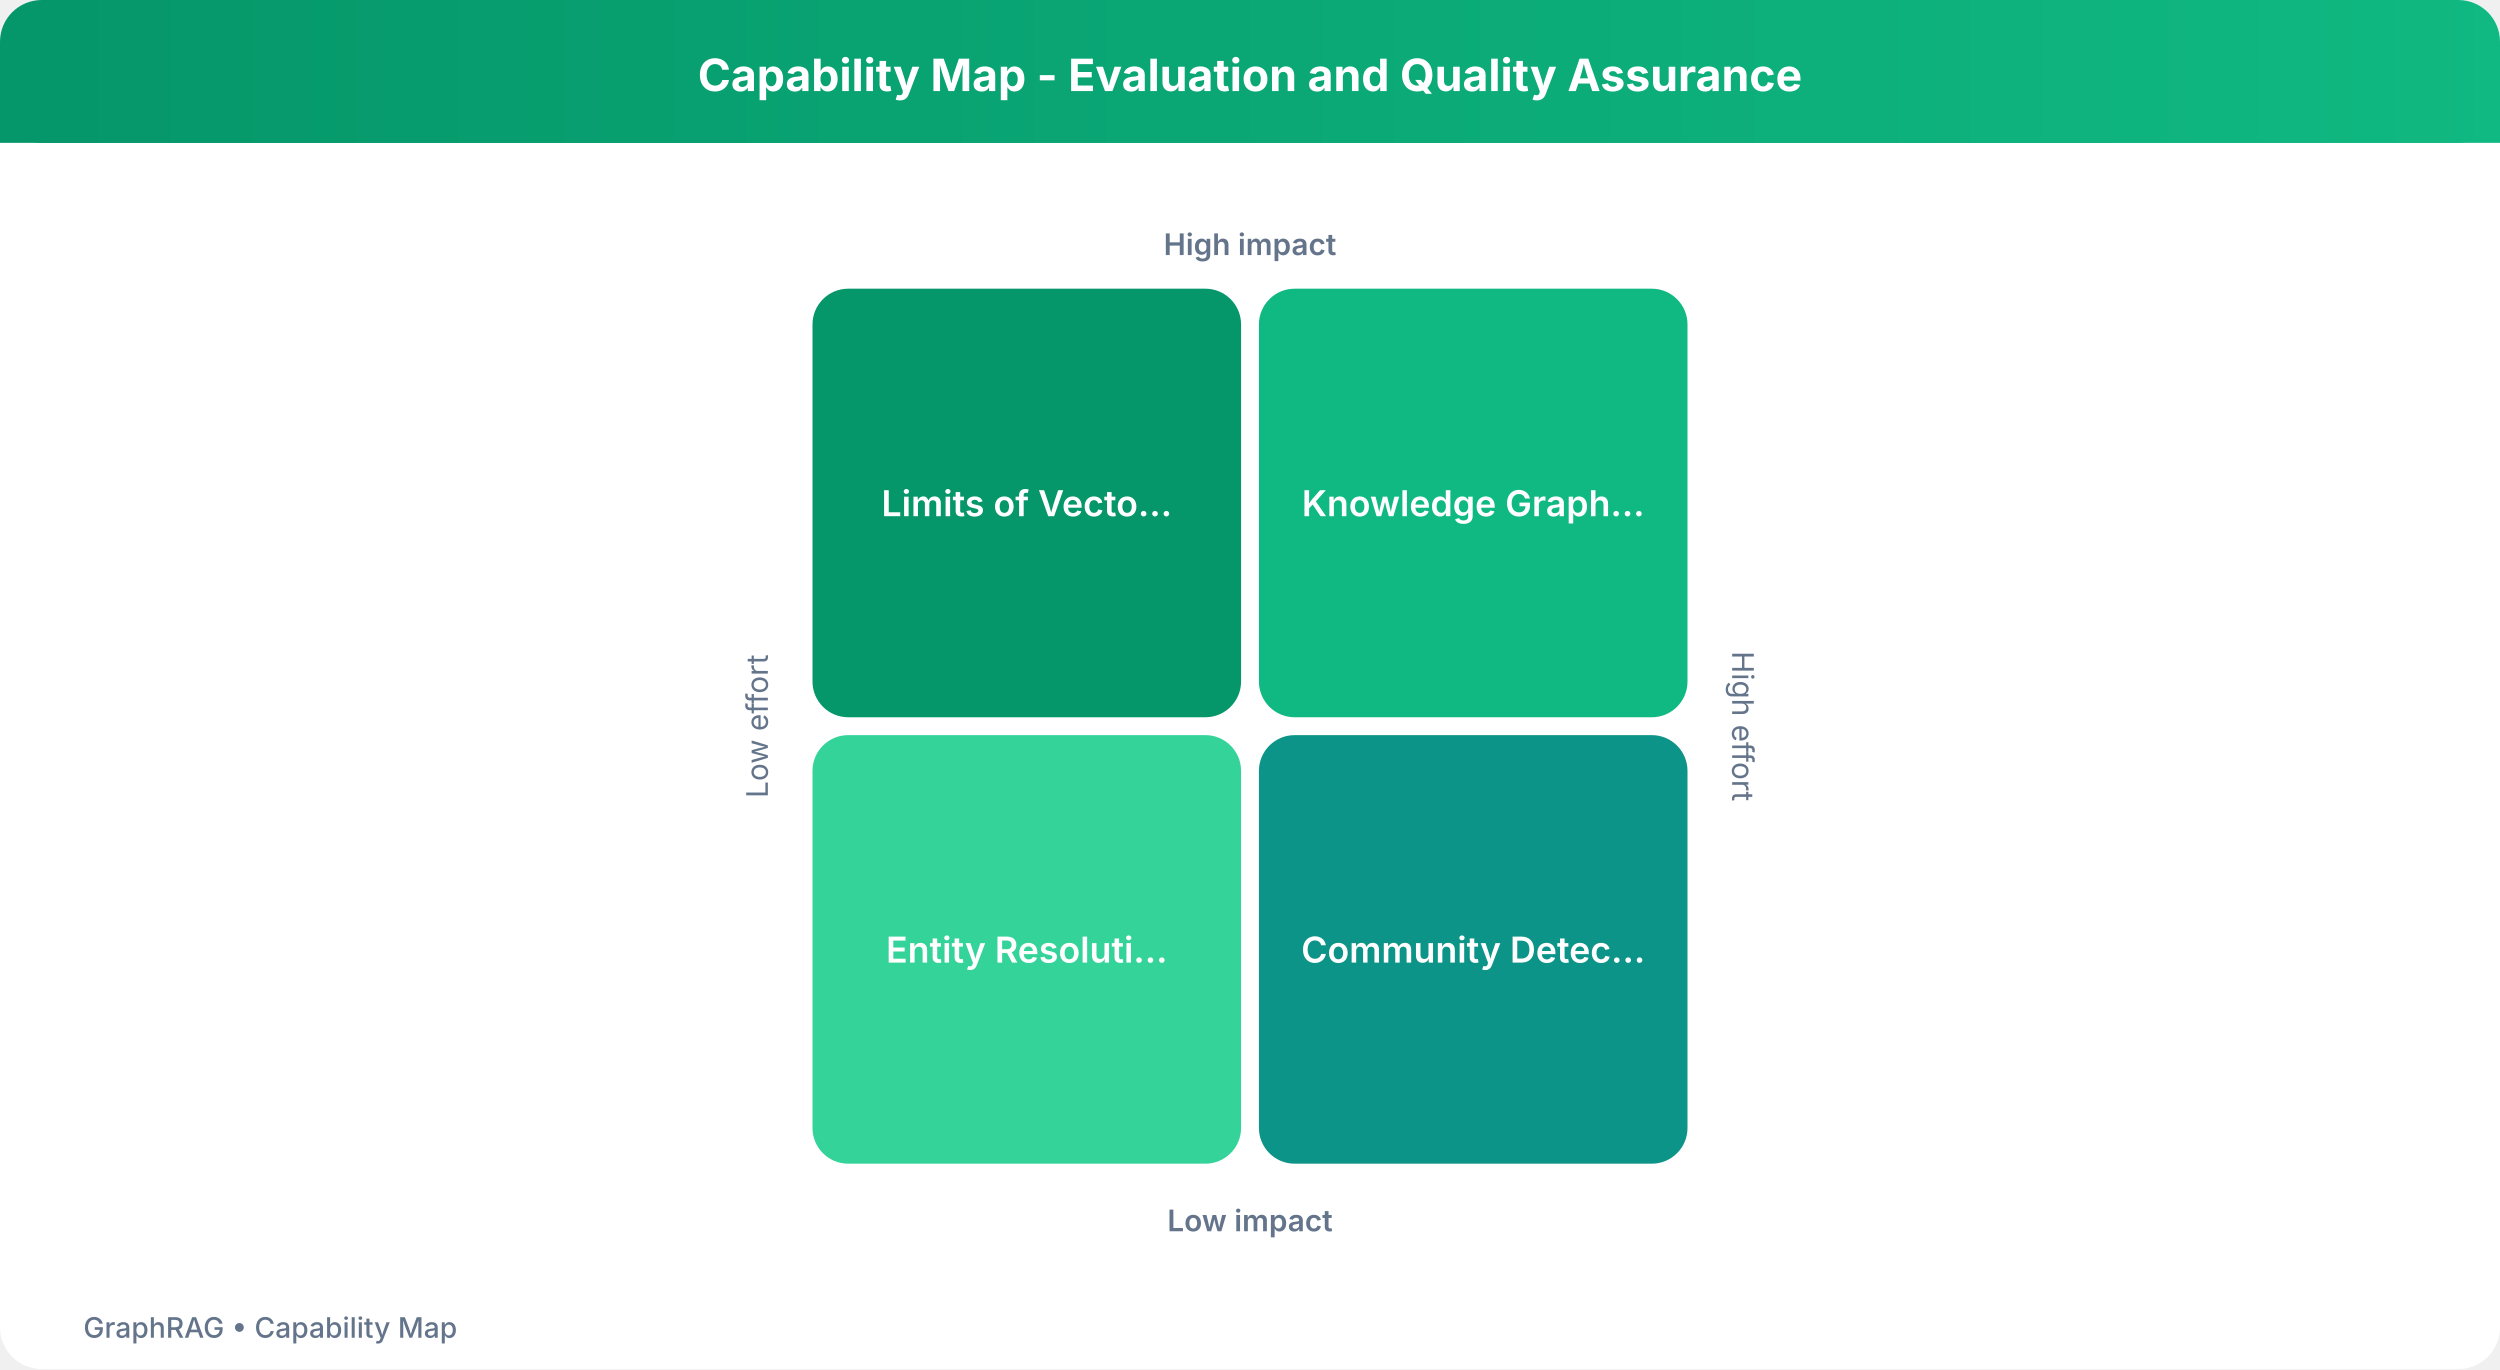
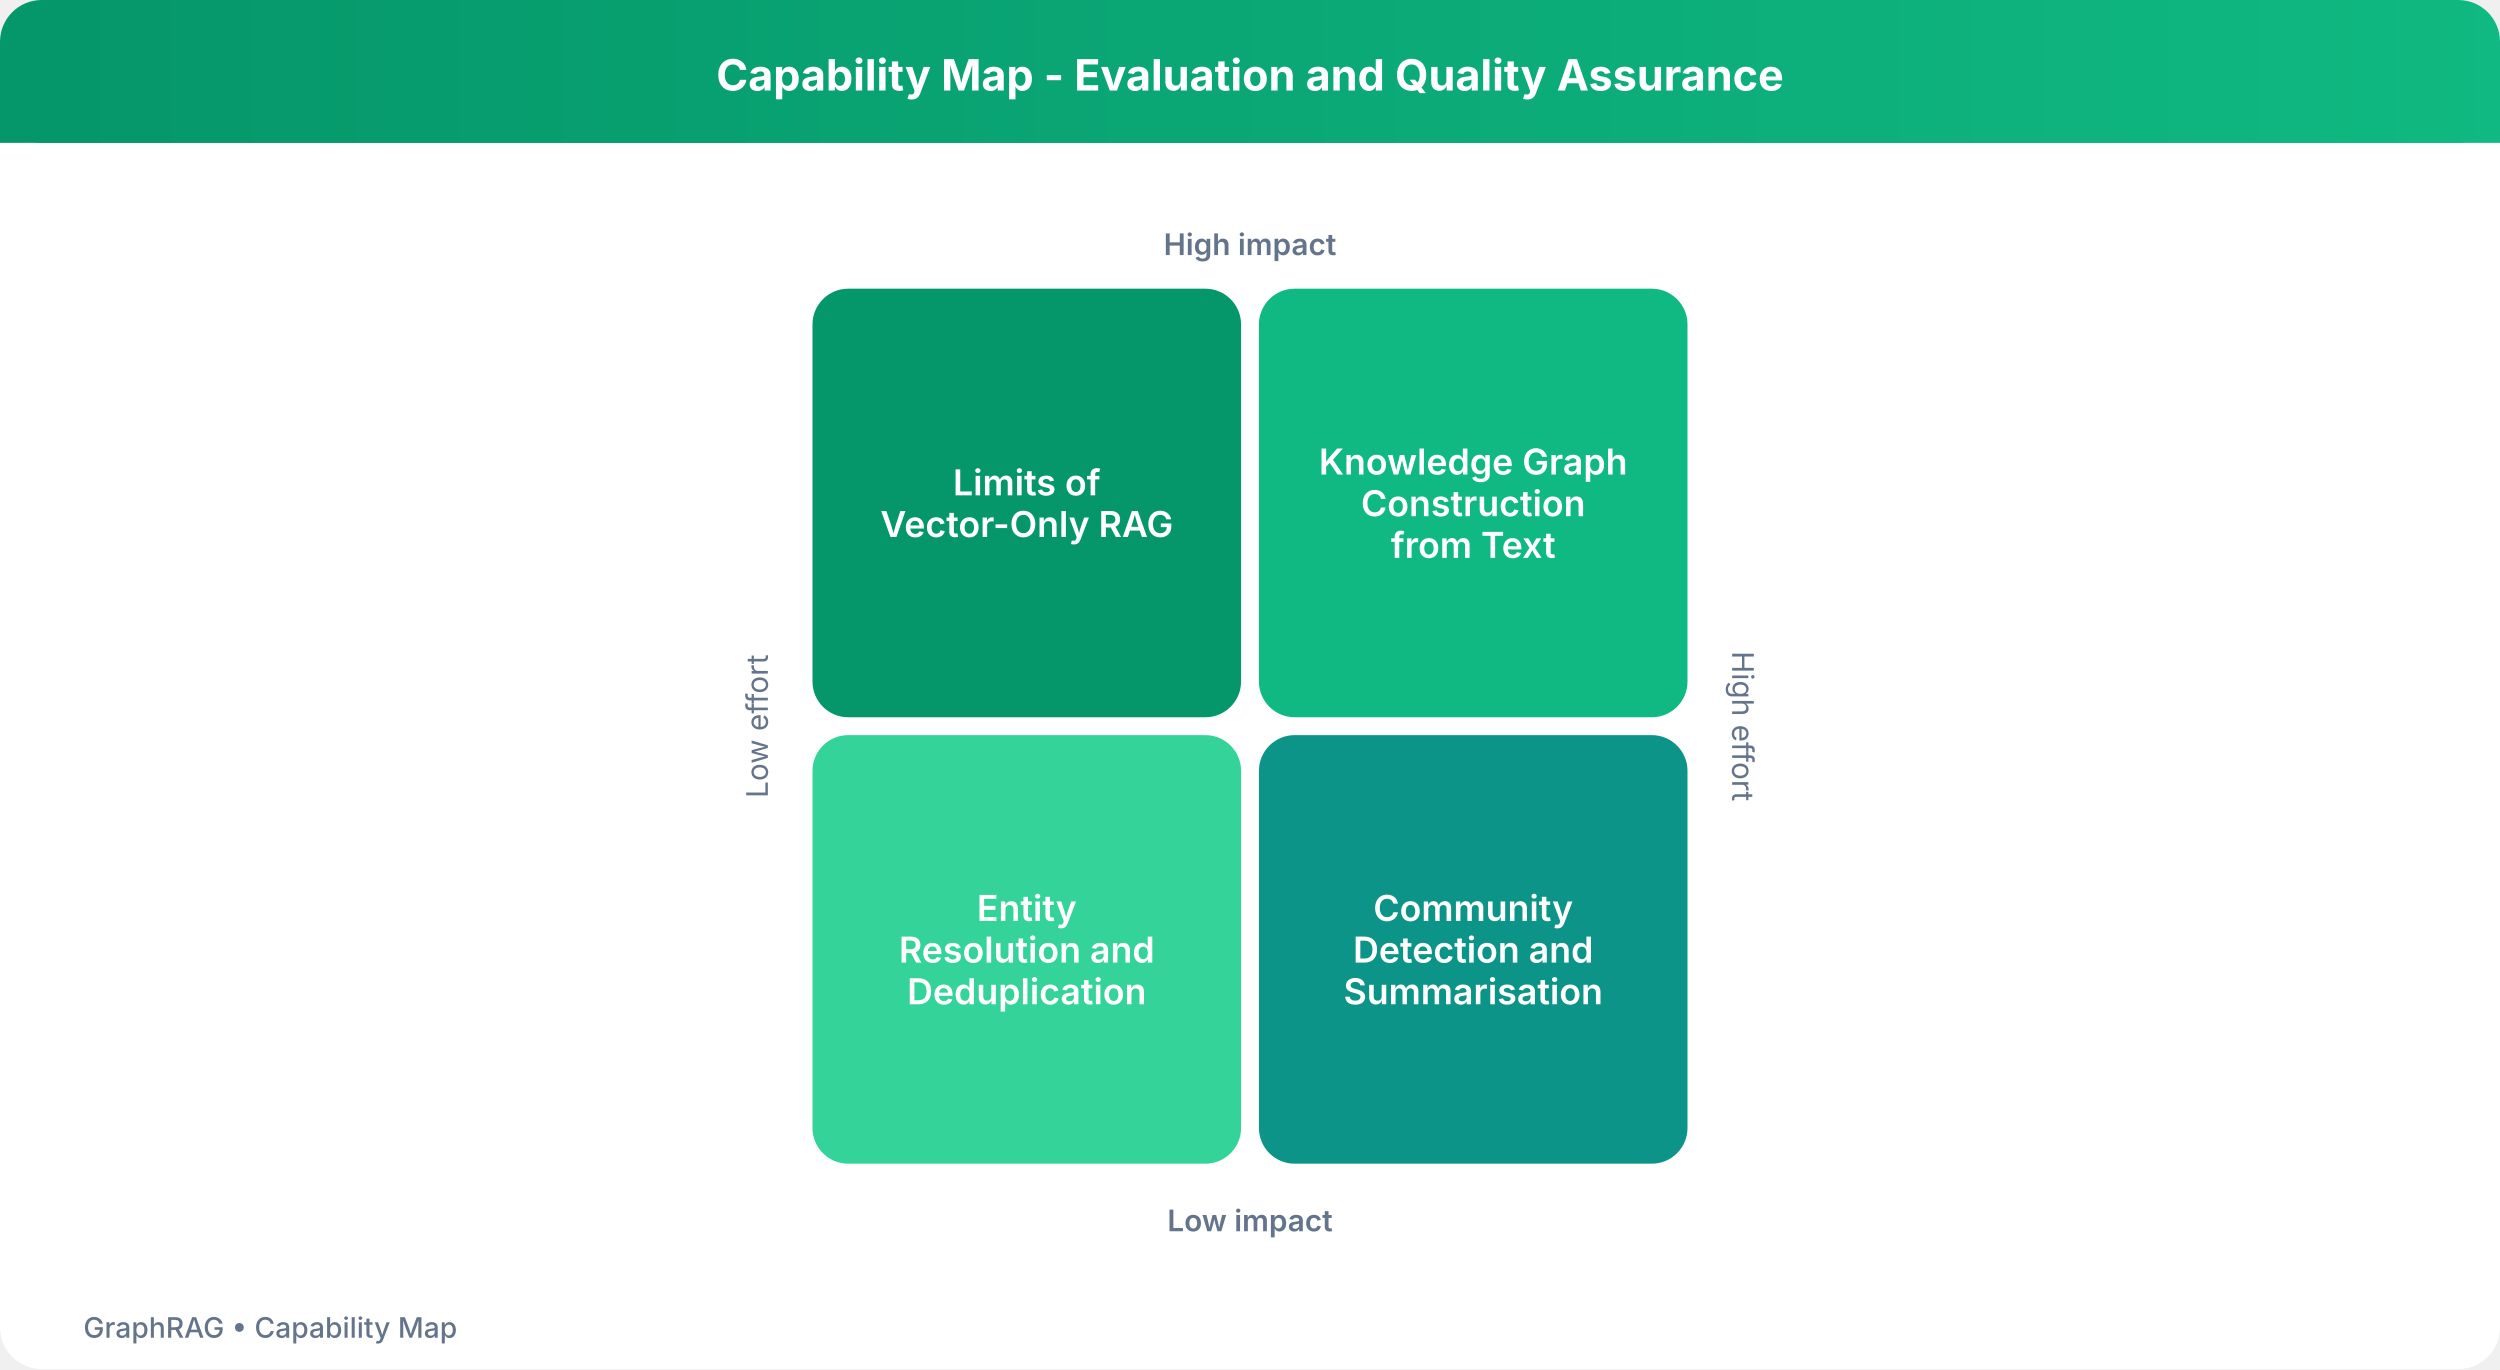
<svg xmlns="http://www.w3.org/2000/svg" width="840" height="460" data-tpl="matrix" data-pal="2-1" viewBox="0 0 840 460" font-family="Inter, Segoe UI, Arial, sans-serif">
  <defs>
    <marker id="ar" markerWidth="9" markerHeight="9" refX="7" refY="3" orient="auto">
      <path d="M0,0 L7,3 L0,6 z" fill="#94a3b8" />
    </marker>
    <marker id="arw" markerWidth="9" markerHeight="9" refX="7" refY="3" orient="auto">
      <path d="M0,0 L7,3 L0,6 z" fill="#ffffff" />
    </marker>
    <filter id="sh" x="-20%" y="-20%" width="140%" height="140%">
      <feDropShadow dx="0" dy="2" stdDeviation="3" flood-color="#0f172a" flood-opacity="0.16" />
    </filter>
  </defs>
  <defs>
    <linearGradient id="bn173bea4" x1="0" y1="0" x2="1" y2="0">
      <stop offset="0" stop-color="#059669" />
      <stop offset="1" stop-color="#10b981" />
    </linearGradient>
  </defs>
  <rect width="840" height="460" rx="14" fill="#ffffff" />
  <rect x="0" y="0" width="840" height="48" rx="14" fill="url(#bn173bea4)" />
  <rect x="0" y="32" width="840" height="16" fill="url(#bn173bea4)" />
-   <text x="420" y="25" text-anchor="middle" font-size="15" font-weight="700" fill="#ffffff" dominant-baseline="middle">Capability Map - Evaluation and Quality Assurance</text>
+   <text x="420" y="25" text-anchor="middle" font-size="14.5" font-weight="700" fill="#ffffff" dominant-baseline="middle">Capability Map - Evaluation and Quality Assurance</text>
  <rect x="273" y="97" width="144" height="144" rx="12" fill="#059669" />
-   <text x="345" y="169" text-anchor="middle" font-size="12" font-weight="600" fill="#fff" dominant-baseline="middle">Limits of Vecto…</text>
+   <text x="345" y="162" text-anchor="middle" font-size="12" font-weight="600" fill="#fff" dominant-baseline="middle">Limits of</text>
+   <text x="345" y="176" text-anchor="middle" font-size="12" font-weight="600" fill="#fff" dominant-baseline="middle">Vector-Only RAG</text>
  <rect x="423" y="97" width="144" height="144" rx="12" fill="#10b981" />
-   <text x="495" y="169" text-anchor="middle" font-size="12" font-weight="600" fill="#fff" dominant-baseline="middle">Knowledge Graph…</text>
+   <text x="495" y="155" text-anchor="middle" font-size="12" font-weight="600" fill="#fff" dominant-baseline="middle">Knowledge Graph</text>
+   <text x="495" y="169" text-anchor="middle" font-size="12" font-weight="600" fill="#fff" dominant-baseline="middle">Construction</text>
+   <text x="495" y="183" text-anchor="middle" font-size="12" font-weight="600" fill="#fff" dominant-baseline="middle">from Text</text>
  <rect x="273" y="247" width="144" height="144" rx="12" fill="#34d399" />
-   <text x="345" y="319" text-anchor="middle" font-size="12" font-weight="600" fill="#fff" dominant-baseline="middle">Entity Resoluti…</text>
+   <text x="345" y="305" text-anchor="middle" font-size="12" font-weight="600" fill="#fff" dominant-baseline="middle">Entity</text>
+   <text x="345" y="319" text-anchor="middle" font-size="12" font-weight="600" fill="#fff" dominant-baseline="middle">Resolution and</text>
+   <text x="345" y="333" text-anchor="middle" font-size="12" font-weight="600" fill="#fff" dominant-baseline="middle">Deduplication</text>
  <rect x="423" y="247" width="144" height="144" rx="12" fill="#0d9488" />
-   <text x="495" y="319" text-anchor="middle" font-size="12" font-weight="600" fill="#fff" dominant-baseline="middle">Community Detec…</text>
+   <text x="495" y="305" text-anchor="middle" font-size="12" font-weight="600" fill="#fff" dominant-baseline="middle">Community</text>
+   <text x="495" y="319" text-anchor="middle" font-size="12" font-weight="600" fill="#fff" dominant-baseline="middle">Detection and</text>
+   <text x="495" y="333" text-anchor="middle" font-size="12" font-weight="600" fill="#fff" dominant-baseline="middle">Summarisation</text>
  <text x="420" y="82" text-anchor="middle" font-size="10" font-weight="600" fill="#64748b" dominant-baseline="middle">High impact</text>
  <text x="420" y="410" text-anchor="middle" font-size="10" font-weight="600" fill="#64748b" dominant-baseline="middle">Low impact</text>
  <text x="258.0" y="244.0" text-anchor="middle" font-size="10" fill="#64748b" transform="rotate(-90 258.0 244.0)">Low effort</text>
  <text x="582.0" y="244.0" text-anchor="middle" font-size="10" fill="#64748b" transform="rotate(90 582.0 244.0)">High effort</text>
  <text x="28" y="446" text-anchor="start" font-size="9.5" font-weight="500" fill="#64748b" dominant-baseline="middle">GraphRAG  •  Capability Map</text>
</svg>
